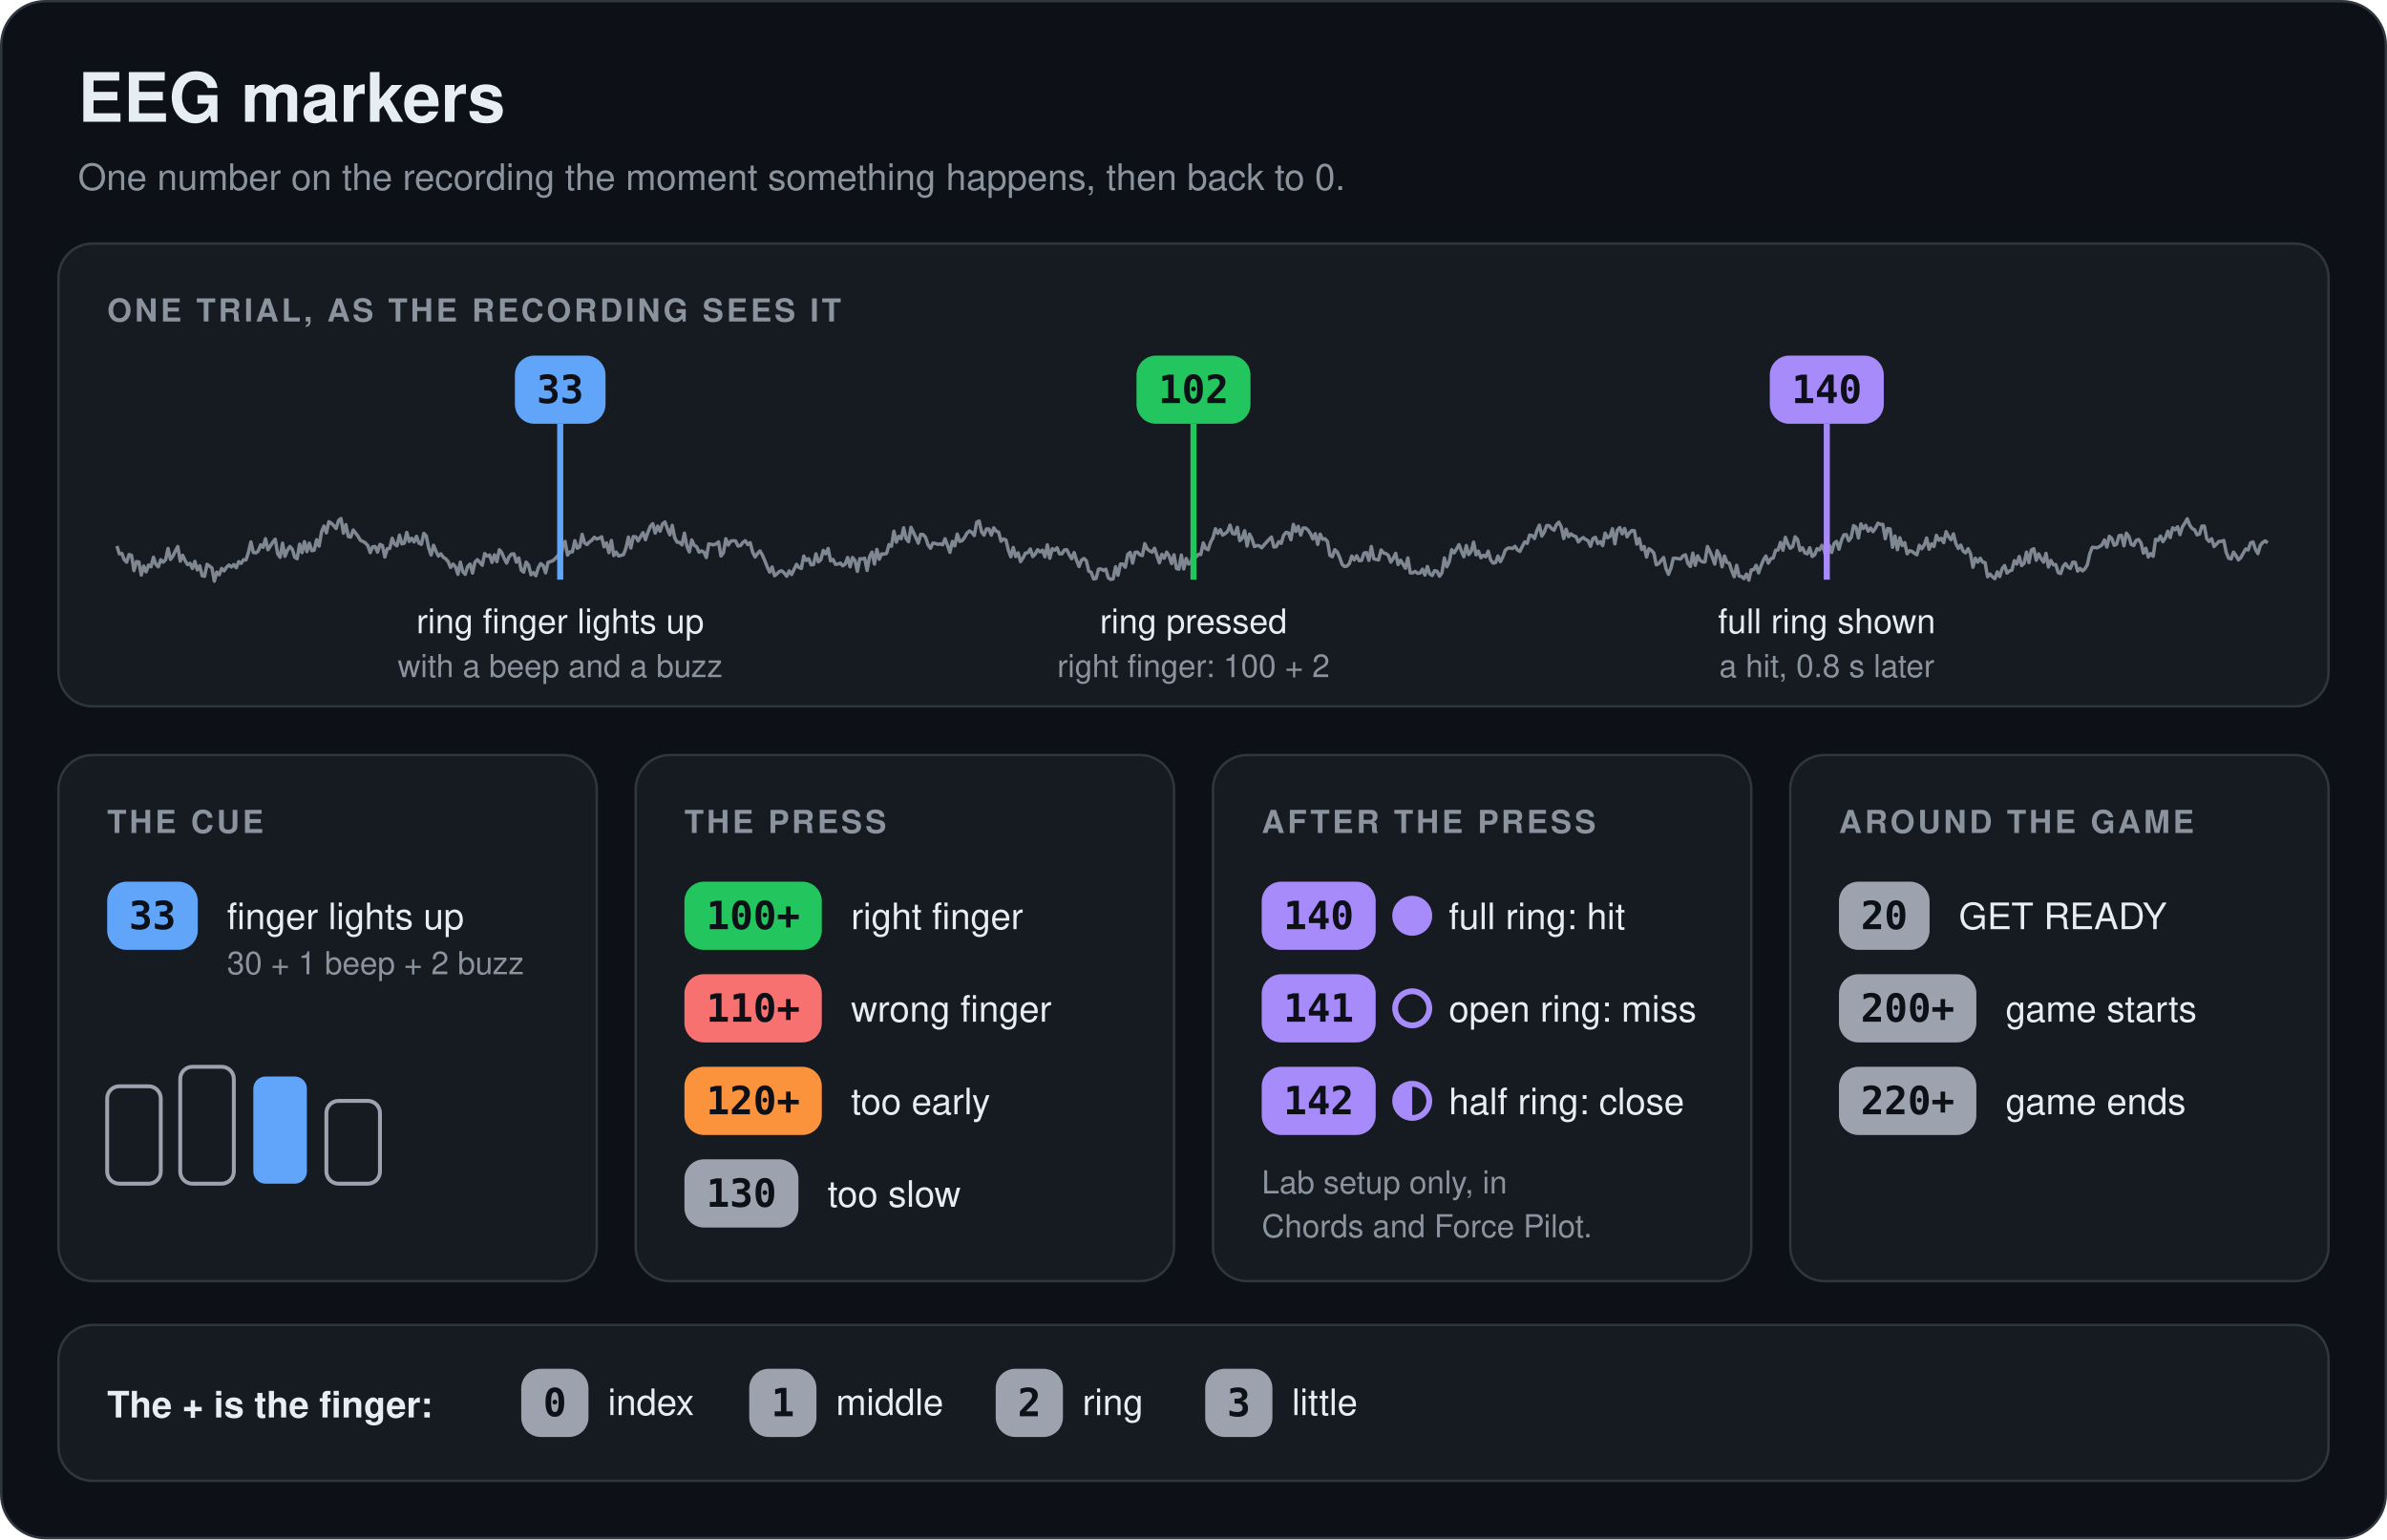
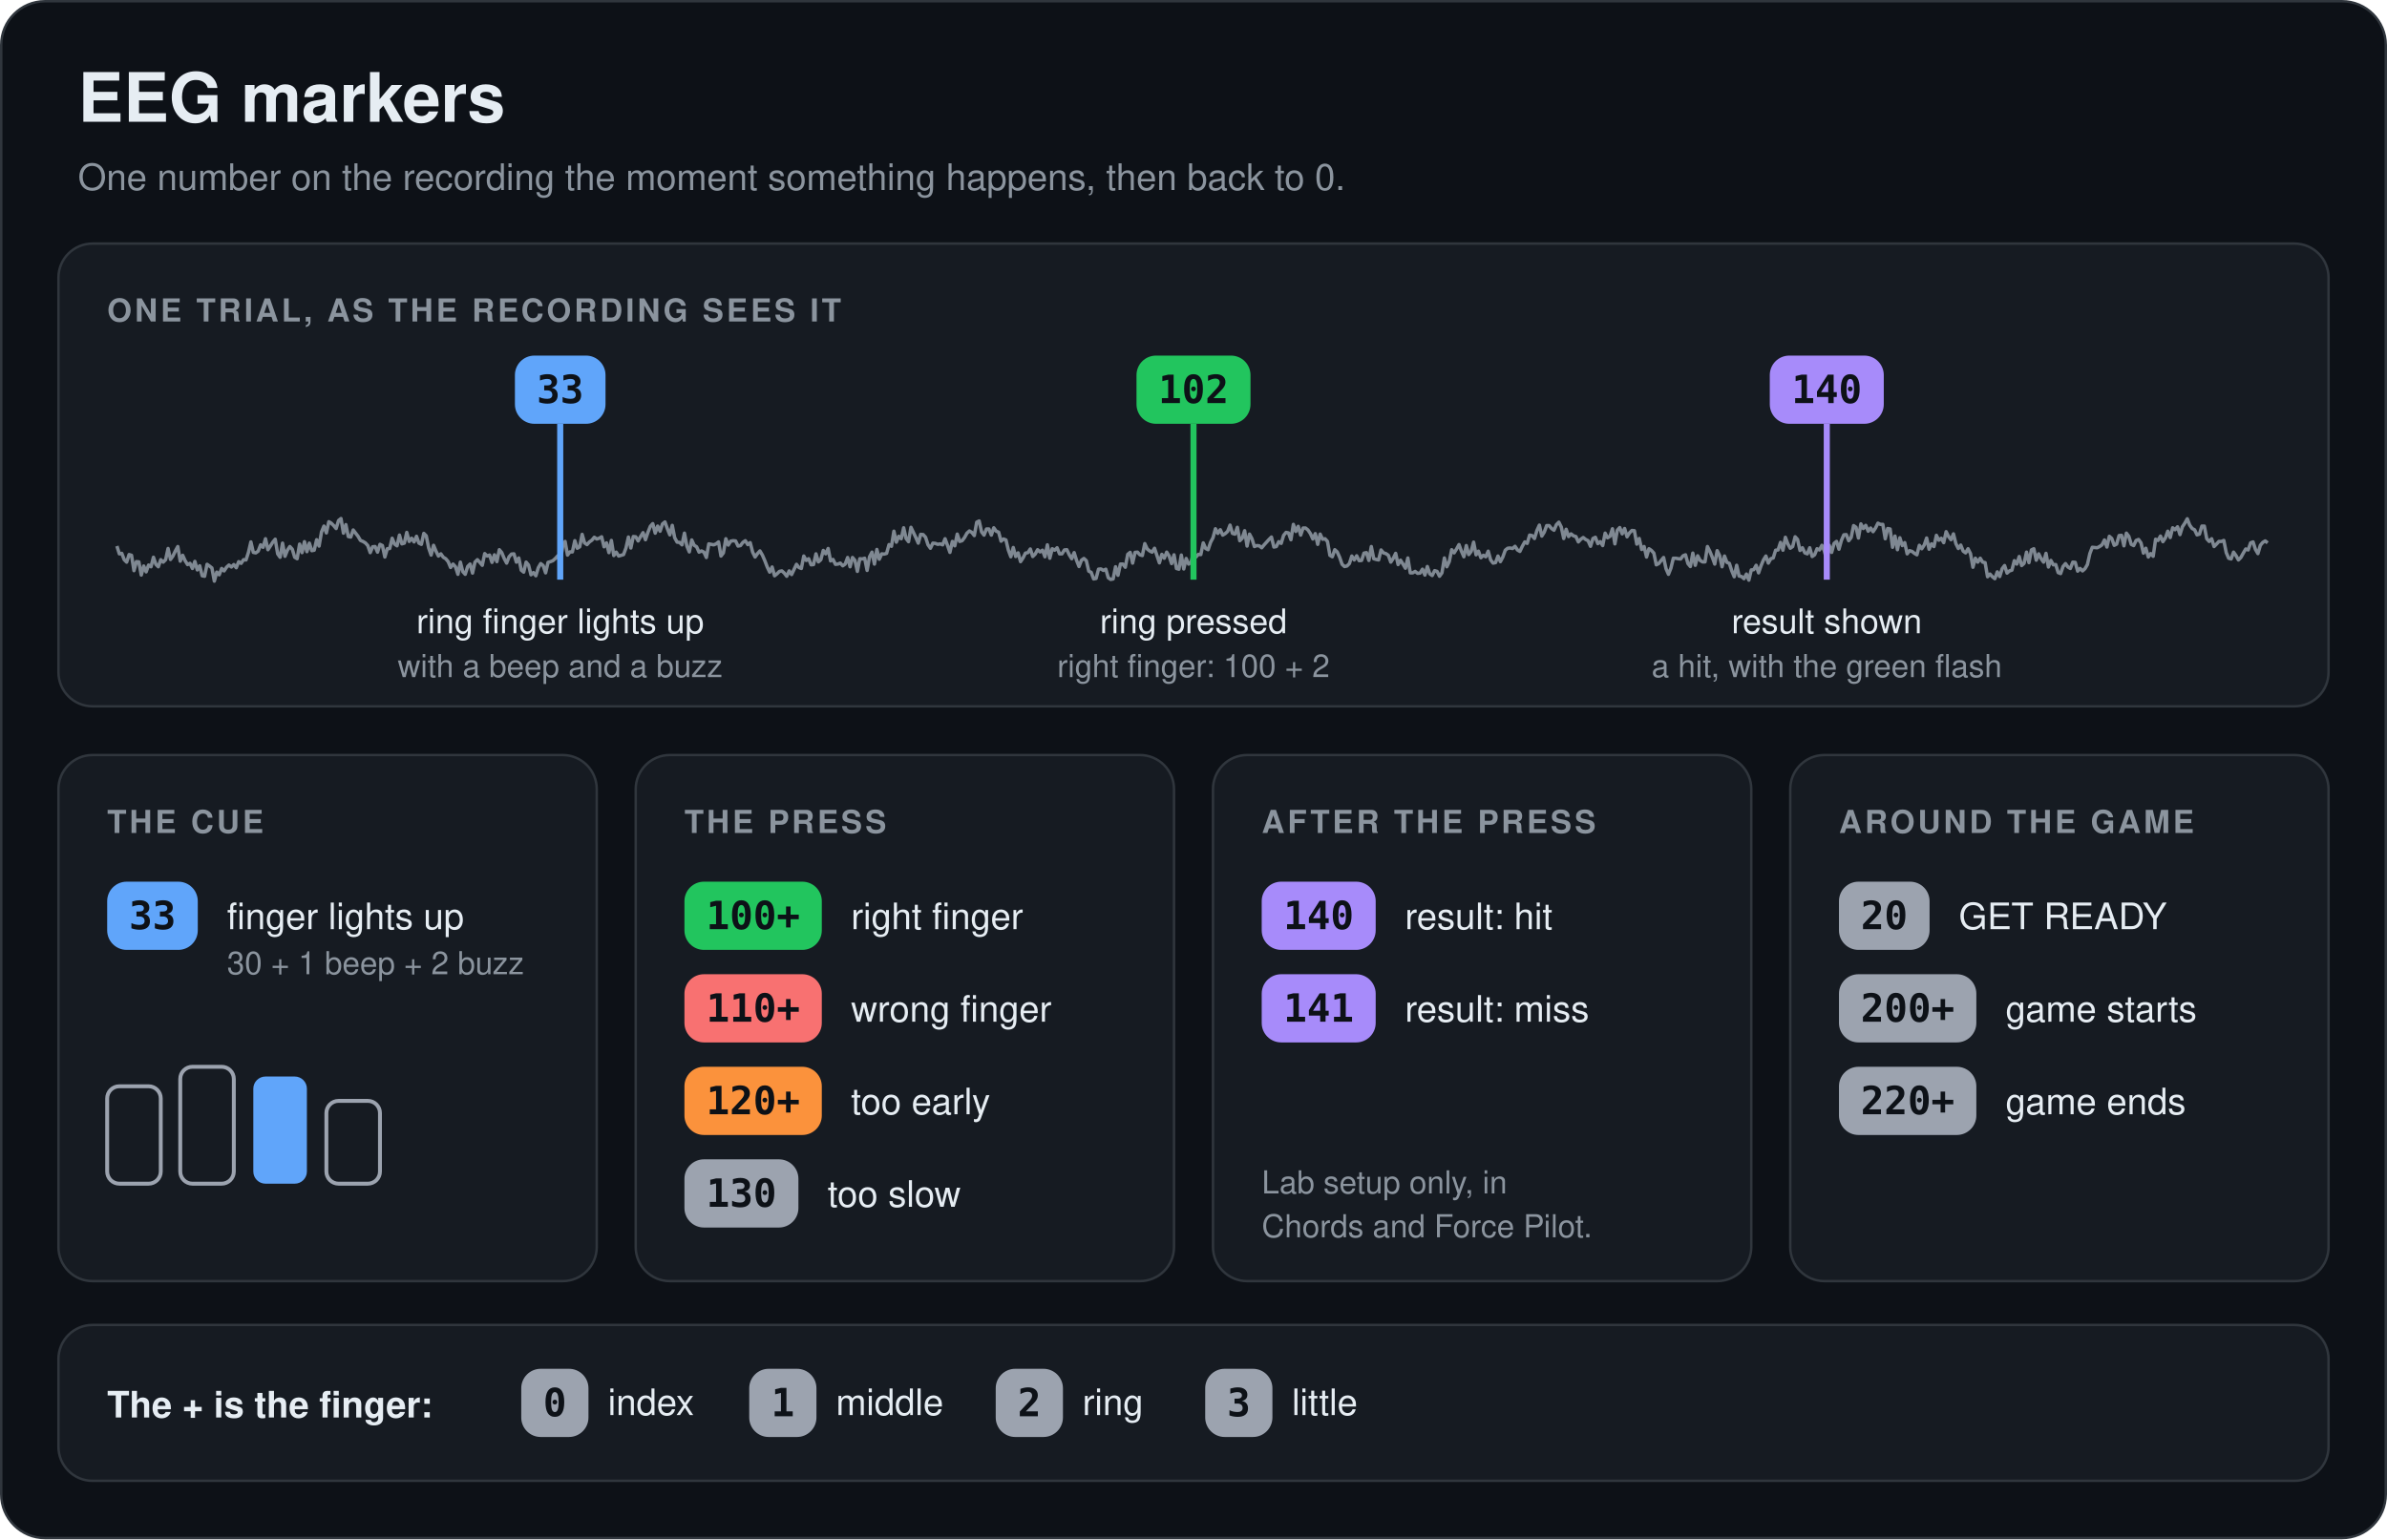
<svg xmlns="http://www.w3.org/2000/svg" width="980" height="632" viewBox="0 0 980 632" role="img" aria-label="EEG marker cheat sheet">
  <rect x="0.5" y="0.5" width="979.0" height="631.0" rx="18" fill="#0d1117" stroke="#30363d" stroke-width="1" />
  <text x="32.0" y="50.0" font-family="-apple-system, BlinkMacSystemFont, 'Segoe UI', Helvetica, Arial, sans-serif" font-size="28" font-weight="800" fill="#e6edf3" text-anchor="start">EEG markers</text>
  <text x="32.0" y="78.0" font-family="-apple-system, BlinkMacSystemFont, 'Segoe UI', Helvetica, Arial, sans-serif" font-size="15" font-weight="400" fill="#8b949e" text-anchor="start">One number on the recording the moment something happens, then back to 0.</text>
  <rect x="24.0" y="100.0" width="932.0" height="190.0" rx="14" fill="#161b22" stroke="#30363d" stroke-width="1" />
  <text x="44.0" y="132.0" font-family="-apple-system, BlinkMacSystemFont, 'Segoe UI', Helvetica, Arial, sans-serif" font-size="13" font-weight="700" fill="#8b949e" text-anchor="start" letter-spacing="1.2">ONE TRIAL, AS THE RECORDING SEES IT</text>
  <polyline points="48,224.2 49,227.4 50,227.2 51,229.8 52,230.8 53,227.7 54,228.0 55,234.3 56,230.6 57,230.7 58,236.1 59,232.4 60,234.8 61,232.0 62,232.7 63,228.8 64,231.7 65,232.7 66,229.8 67,230.8 68,229.8 69,225.2 70,229.7 71,228.3 72,226.2 73,224.4 74,230.4 75,228.0 76,230.2 77,231.8 78,231.3 79,233.4 80,230.5 81,234.0 82,232.3 83,236.4 84,236.6 85,231.7 86,232.4 87,233.2 88,238.6 89,234.9 90,236.0 91,233.4 92,234.4 93,232.9 94,232.0 95,232.8 96,231.8 97,233.1 98,230.6 99,231.3 100,229.8 101,229.9 102,226.8 103,222.5 104,226.8 105,227.0 106,226.3 107,223.7 108,224.7 109,221.2 110,225.7 111,224.2 112,222.6 113,221.4 114,227.4 115,228.8 116,223.0 117,228.4 118,225.9 119,224.4 120,225.5 121,228.8 122,229.4 123,223.4 124,226.9 125,222.4 126,226.5 127,223.0 128,226.1 129,225.9 130,221.6 131,224.2 132,218.4 133,216.0 134,218.8 135,214.2 136,214.8 137,215.8 138,217.0 139,213.7 140,212.9 141,218.9 142,215.4 143,220.3 144,220.5 145,217.6 146,218.9 147,220.2 148,221.9 149,222.3 150,222.9 151,224.0 152,226.9 153,224.5 154,224.4 155,226.7 156,223.5 157,224.0 158,228.7 159,225.3 160,225.2 161,221.0 162,223.4 163,224.1 164,219.7 165,223.3 166,223.0 167,218.6 168,222.3 169,221.0 170,222.5 171,220.2 172,223.0 173,223.5 174,219.0 175,220.0 176,225.0 177,227.9 178,223.9 179,226.3 180,228.3 181,227.4 182,228.8 183,229.4 184,230.6 185,233.0 186,231.6 187,232.7 188,235.8 189,230.8 190,234.7 191,235.8 192,232.6 193,231.6 194,235.3 195,230.8 196,229.8 197,230.9 198,232.1 199,227.3 200,228.3 201,227.9 202,230.9 203,227.8 204,230.6 205,225.7 206,226.9 207,229.3 208,231.2 209,228.6 210,227.5 211,227.4 212,230.8 213,229.1 214,234.1 215,234.9 216,230.8 217,232.0 218,236.0 219,235.1 220,236.4 221,233.1 222,231.4 223,232.2 224,235.2 225,230.9 226,230.6 227,230.2 228,229.3 229,228.2 230,230.8 231,224.4 232,222.3 233,227.9 234,226.6 235,226.6 236,222.0 237,225.1 238,224.5 239,219.4 240,222.9 241,223.6 242,222.5 243,221.8 244,220.6 245,221.3 246,221.0 247,220.4 248,224.5 249,222.9 250,226.9 251,221.9 252,228.1 253,226.7 254,228.3 255,228.0 256,227.7 257,225.0 258,220.5 259,225.0 260,220.3 261,220.4 262,222.1 263,220.3 264,218.7 265,221.6 266,218.6 267,216.1 268,215.0 269,218.9 270,216.0 271,218.1 272,215.1 273,214.3 274,217.1 275,219.6 276,215.7 277,220.8 278,222.6 279,222.7 280,223.7 281,218.9 282,224.2 283,226.6 284,221.7 285,223.9 286,224.5 287,226.7 288,226.2 289,226.7 290,228.9 291,223.3 292,223.5 293,223.7 294,223.3 295,222.5 296,228.3 297,227.0 298,221.2 299,223.8 300,222.2 301,222.0 302,222.1 303,224.2 304,224.0 305,222.7 306,222.0 307,223.6 308,222.8 309,226.7 310,228.7 311,227.3 312,226.2 313,227.9 314,230.2 315,232.8 316,234.9 317,232.8 318,236.4 319,235.6 320,234.6 321,234.4 322,235.3 323,236.6 324,234.4 325,235.9 326,233.8 327,231.7 328,233.0 329,233.4 330,228.3 331,230.1 332,229.4 333,231.9 334,231.8 335,227.4 336,230.7 337,229.8 338,226.0 339,227.4 340,225.2 341,230.3 342,229.7 343,231.7 344,231.6 345,231.2 346,232.3 347,231.6 348,228.9 349,232.7 350,228.9 351,230.1 352,234.6 353,229.4 354,229.5 355,229.2 356,234.2 357,228.6 358,226.7 359,231.6 360,225.6 361,229.6 362,227.4 363,227.5 364,227.2 365,223.6 366,224.3 367,218.1 368,222.6 369,220.2 370,221.2 371,216.7 372,221.1 373,222.4 374,216.5 375,218.6 376,220.7 377,223.0 378,219.4 379,219.5 380,220.6 381,223.7 382,225.1 383,223.0 384,223.1 385,223.5 386,223.3 387,223.7 388,221.2 389,223.9 390,226.8 391,222.3 392,224.1 393,219.3 394,222.3 395,222.0 396,220.7 397,218.9 398,218.0 399,218.6 400,219.9 401,214.4 402,213.9 403,218.4 404,219.7 405,217.2 406,217.2 407,219.7 408,216.7 409,218.1 410,218.5 411,222.2 412,221.3 413,221.7 414,225.9 415,228.6 416,224.8 417,228.5 418,227.0 419,230.6 420,229.1 421,227.1 422,226.9 423,225.4 424,228.5 425,227.5 426,225.7 427,226.6 428,225.9 429,228.6 430,223.7 431,229.2 432,225.3 433,225.9 434,224.9 435,227.4 436,227.4 437,225.8 438,225.7 439,227.8 440,229.4 441,226.9 442,230.1 443,232.6 444,230.0 445,229.3 446,230.2 447,234.5 448,235.0 449,237.7 450,237.5 451,233.7 452,233.6 453,234.2 454,233.7 455,237.2 456,237.9 457,237.7 458,232.7 459,236.2 460,231.6 461,231.6 462,232.9 463,227.6 464,226.8 465,231.2 466,226.8 467,226.7 468,227.8 469,228.1 470,223.2 471,225.4 472,226.2 473,226.7 474,225.1 475,228.1 476,231.1 477,227.6 478,229.2 479,226.7 480,228.3 481,231.4 482,227.8 483,233.4 484,233.7 485,227.9 486,233.6 487,229.3 488,231.6 489,230.9 490,226.9 491,228.7 492,227.6 493,227.7 494,222.9 495,225.2 496,225.7 497,222.7 498,220.8 499,217.1 500,219.0 501,217.5 502,219.7 503,219.1 504,218.2 505,215.6 506,219.0 507,219.3 508,216.5 509,222.0 510,221.0 511,217.9 512,224.2 513,219.3 514,221.2 515,224.4 516,224.0 517,224.1 518,224.9 519,223.7 520,222.6 521,221.5 522,220.5 523,224.6 524,224.4 525,222.4 526,223.1 527,219.8 528,218.6 529,218.8 530,221.6 531,215.3 532,218.2 533,216.1 534,219.7 535,216.8 536,216.8 537,217.6 538,219.1 539,221.3 540,219.1 541,223.5 542,219.3 543,221.4 544,221.2 545,222.3 546,228.0 547,228.6 548,225.7 549,226.6 550,228.8 551,231.7 552,232.6 553,232.4 554,231.4 555,228.3 556,229.9 557,228.2 558,230.2 559,230.1 560,227.1 561,226.9 562,230.1 563,224.4 564,229.4 565,229.7 566,229.9 567,225.8 568,227.0 569,227.3 570,228.0 571,230.8 572,229.3 573,227.2 574,231.8 575,230.0 576,231.6 577,233.3 578,229.1 579,235.2 580,235.2 581,234.6 582,235.4 583,235.3 584,233.7 585,236.1 586,232.6 587,235.6 588,236.3 589,234.3 590,234.6 591,236.6 592,235.2 593,229.1 594,232.7 595,230.6 596,225.7 597,227.0 598,225.4 599,223.6 600,226.3 601,228.6 602,224.0 603,227.7 604,226.4 605,222.6 606,227.8 607,226.3 608,229.0 609,228.0 610,228.6 611,226.3 612,229.9 613,231.2 614,231.0 615,228.3 616,230.6 617,228.7 618,225.9 619,225.1 620,225.0 621,225.2 622,224.3 623,225.8 624,226.4 625,224.3 626,222.5 627,223.1 628,219.7 629,219.9 630,221.1 631,217.8 632,215.6 633,220.1 634,218.5 635,215.8 636,215.8 637,217.0 638,217.7 639,215.4 640,214.4 641,216.4 642,221.1 643,217.3 644,220.3 645,219.2 646,220.0 647,220.3 648,222.5 649,221.4 650,220.7 651,221.5 652,222.0 653,224.3 654,221.1 655,220.6 656,223.2 657,222.4 658,224.0 659,218.9 660,220.8 661,220.2 662,217.1 663,223.3 664,217.7 665,216.6 666,219.2 667,217.0 668,220.4 669,218.8 670,217.8 671,217.9 672,223.4 673,221.1 674,225.6 675,224.4 676,228.7 677,225.3 678,226.0 679,227.1 680,231.9 681,231.4 682,230.1 683,228.9 684,233.5 685,235.8 686,233.3 687,229.2 688,229.2 689,229.4 690,229.5 691,228.2 692,227.8 693,231.4 694,232.6 695,227.1 696,232.1 697,228.2 698,230.1 699,230.7 700,230.7 701,224.4 702,226.4 703,228.8 704,231.6 705,226.1 706,228.1 707,232.7 708,228.3 709,230.9 710,231.3 711,234.4 712,236.8 713,232.1 714,236.5 715,236.7 716,237.6 717,235.7 718,238.2 719,234.0 720,233.9 721,232.1 722,235.2 723,232.3 724,229.9 725,228.3 726,231.2 727,229.4 728,229.1 729,225.9 730,225.8 731,222.7 732,225.9 733,220.6 734,223.3 735,225.1 736,224.4 737,220.4 738,221.5 739,226.0 740,224.9 741,227.0 742,227.4 743,224.9 744,228.5 745,227.8 746,225.3 747,225.8 748,223.9 749,226.2 750,230.1 751,223.9 752,226.8 753,223.1 754,222.3 755,225.5 756,221.9 757,219.6 758,219.5 759,222.0 760,220.7 761,215.8 762,216.5 763,220.9 764,215.1 765,217.0 766,215.7 767,218.1 768,216.8 769,218.3 770,216.8 771,214.8 772,215.3 773,215.3 774,221.2 775,217.0 776,217.2 777,224.7 778,220.1 779,225.7 780,220.8 781,224.0 782,222.8 783,227.4 784,226.1 785,226.4 786,227.2 787,227.8 788,223.9 789,225.3 790,223.8 791,220.9 792,225.5 793,223.3 794,224.4 795,219.8 796,221.8 797,221.0 798,222.8 799,218.3 800,220.3 801,221.6 802,219.2 803,223.2 804,225.2 805,223.8 806,226.3 807,227.0 808,225.3 809,227.3 810,232.9 811,229.2 812,230.8 813,229.2 814,230.8 815,231.0 816,236.8 817,235.7 818,236.8 819,237.6 820,234.8 821,236.7 822,233.5 823,232.2 824,235.3 825,234.4 826,234.1 827,230.2 828,231.6 829,228.5 830,232.2 831,231.3 832,226.7 833,231.0 834,225.8 835,225.3 836,230.0 837,227.4 838,229.4 839,230.8 840,227.2 841,232.8 842,230.1 843,231.9 844,231.8 845,235.1 846,235.5 847,232.6 848,231.4 849,232.8 850,233.4 851,230.8 852,230.9 853,234.5 854,233.4 855,234.4 856,233.5 857,231.8 858,227.3 859,224.7 860,224.8 861,224.9 862,224.4 863,223.7 864,221.7 865,224.6 866,220.2 867,221.1 868,223.9 869,223.4 870,219.9 871,219.8 872,224.1 873,218.9 874,220.2 875,223.5 876,224.0 877,221.9 878,221.5 879,222.9 880,227.1 881,225.1 882,228.7 883,227.3 884,228.4 885,221.4 886,221.9 887,220.1 888,222.4 889,220.9 890,218.1 891,220.7 892,216.7 893,217.5 894,216.3 895,219.5 896,216.3 897,214.8 898,213.0 899,215.6 900,217.0 901,217.5 902,219.6 903,219.3 904,216.0 905,216.0 906,221.2 907,222.3 908,221.2 909,224.4 910,223.4 911,222.3 912,222.3 913,221.9 914,226.9 915,229.2 916,229.5 917,226.7 918,228.1 919,229.9 920,228.9 921,227.1 922,225.4 923,225.8 924,222.9 925,222.5 926,225.6 927,227.3 928,223.9 929,222.7 930,222.1 931,222.9" fill="none" stroke="#8b949e" stroke-width="1.4" stroke-linejoin="round" opacity="0.9" />
  <line x1="230" y1="174" x2="230" y2="238" stroke="#60a5fa" stroke-width="2.5" />
  <rect x="211.4" y="146.0" width="37.2" height="28.0" rx="8" fill="#60a5fa" />
  <text x="230.0" y="165.5" font-family="ui-monospace, SFMono-Regular, Menlo, Consolas, monospace" font-size="16" font-weight="700" fill="#0d1117" text-anchor="middle">33</text>
  <text x="230.0" y="260.0" font-family="-apple-system, BlinkMacSystemFont, 'Segoe UI', Helvetica, Arial, sans-serif" font-size="14" font-weight="400" fill="#e6edf3" text-anchor="middle">ring finger lights up</text>
  <text x="230.0" y="278.0" font-family="-apple-system, BlinkMacSystemFont, 'Segoe UI', Helvetica, Arial, sans-serif" font-size="13" font-weight="400" fill="#8b949e" text-anchor="middle">with a beep and a buzz</text>
  <line x1="490" y1="174" x2="490" y2="238" stroke="#22c55e" stroke-width="2.5" />
  <rect x="466.6" y="146.0" width="46.8" height="28.0" rx="8" fill="#22c55e" />
  <text x="490.0" y="165.5" font-family="ui-monospace, SFMono-Regular, Menlo, Consolas, monospace" font-size="16" font-weight="700" fill="#0d1117" text-anchor="middle">102</text>
  <text x="490.0" y="260.0" font-family="-apple-system, BlinkMacSystemFont, 'Segoe UI', Helvetica, Arial, sans-serif" font-size="14" font-weight="400" fill="#e6edf3" text-anchor="middle">ring pressed</text>
  <text x="490.0" y="278.0" font-family="-apple-system, BlinkMacSystemFont, 'Segoe UI', Helvetica, Arial, sans-serif" font-size="13" font-weight="400" fill="#8b949e" text-anchor="middle">right finger: 100 + 2</text>
  <line x1="750" y1="174" x2="750" y2="238" stroke="#a78bfa" stroke-width="2.5" />
  <rect x="726.6" y="146.0" width="46.8" height="28.0" rx="8" fill="#a78bfa" />
  <text x="750.0" y="165.5" font-family="ui-monospace, SFMono-Regular, Menlo, Consolas, monospace" font-size="16" font-weight="700" fill="#0d1117" text-anchor="middle">140</text>
-   <text x="750.0" y="260.0" font-family="-apple-system, BlinkMacSystemFont, 'Segoe UI', Helvetica, Arial, sans-serif" font-size="14" font-weight="400" fill="#e6edf3" text-anchor="middle">full ring shown</text>
-   <text x="750.0" y="278.0" font-family="-apple-system, BlinkMacSystemFont, 'Segoe UI', Helvetica, Arial, sans-serif" font-size="13" font-weight="400" fill="#8b949e" text-anchor="middle">a hit, 0.8 s later</text>
+   <text x="750.0" y="260.0" font-family="-apple-system, BlinkMacSystemFont, 'Segoe UI', Helvetica, Arial, sans-serif" font-size="14" font-weight="400" fill="#e6edf3" text-anchor="middle">result shown</text>
+   <text x="750.0" y="278.0" font-family="-apple-system, BlinkMacSystemFont, 'Segoe UI', Helvetica, Arial, sans-serif" font-size="13" font-weight="400" fill="#8b949e" text-anchor="middle">a hit, with the green flash</text>
  <rect x="24.0" y="310.0" width="221.0" height="216.0" rx="14" fill="#161b22" stroke="#30363d" stroke-width="1" />
  <text x="44.0" y="342.0" font-family="-apple-system, BlinkMacSystemFont, 'Segoe UI', Helvetica, Arial, sans-serif" font-size="13" font-weight="700" fill="#8b949e" text-anchor="start" letter-spacing="1.2">THE CUE</text>
  <rect x="44.0" y="362.0" width="37.2" height="28.0" rx="8" fill="#60a5fa" />
  <text x="62.6" y="381.5" font-family="ui-monospace, SFMono-Regular, Menlo, Consolas, monospace" font-size="16" font-weight="700" fill="#0d1117" text-anchor="middle">33</text>
  <text x="93.2" y="381.5" font-family="-apple-system, BlinkMacSystemFont, 'Segoe UI', Helvetica, Arial, sans-serif" font-size="15" font-weight="400" fill="#e6edf3" text-anchor="start">finger lights up</text>
  <text x="93.2" y="400.0" font-family="-apple-system, BlinkMacSystemFont, 'Segoe UI', Helvetica, Arial, sans-serif" font-size="13" font-weight="400" fill="#8b949e" text-anchor="start">30 + 1 beep + 2 buzz</text>
  <rect x="44.0" y="446.0" width="22" height="40" rx="5" fill="none" stroke="#9ca3af" stroke-width="1.6" />
  <rect x="74.0" y="438.0" width="22" height="48" rx="5" fill="none" stroke="#9ca3af" stroke-width="1.6" />
  <rect x="104.0" y="442.0" width="22.0" height="44.0" rx="5" fill="#60a5fa" />
  <rect x="134.0" y="452.0" width="22" height="34" rx="5" fill="none" stroke="#9ca3af" stroke-width="1.6" />
  <rect x="261.0" y="310.0" width="221.0" height="216.0" rx="14" fill="#161b22" stroke="#30363d" stroke-width="1" />
  <text x="281.0" y="342.0" font-family="-apple-system, BlinkMacSystemFont, 'Segoe UI', Helvetica, Arial, sans-serif" font-size="13" font-weight="700" fill="#8b949e" text-anchor="start" letter-spacing="1.2">THE PRESS</text>
  <rect x="281.0" y="362.0" width="56.4" height="28.0" rx="8" fill="#22c55e" />
  <text x="309.2" y="381.5" font-family="ui-monospace, SFMono-Regular, Menlo, Consolas, monospace" font-size="16" font-weight="700" fill="#0d1117" text-anchor="middle">100+</text>
  <text x="349.4" y="381.5" font-family="-apple-system, BlinkMacSystemFont, 'Segoe UI', Helvetica, Arial, sans-serif" font-size="15" font-weight="400" fill="#e6edf3" text-anchor="start">right finger</text>
  <rect x="281.0" y="400.0" width="56.4" height="28.0" rx="8" fill="#f87171" />
  <text x="309.2" y="419.5" font-family="ui-monospace, SFMono-Regular, Menlo, Consolas, monospace" font-size="16" font-weight="700" fill="#0d1117" text-anchor="middle">110+</text>
  <text x="349.4" y="419.5" font-family="-apple-system, BlinkMacSystemFont, 'Segoe UI', Helvetica, Arial, sans-serif" font-size="15" font-weight="400" fill="#e6edf3" text-anchor="start">wrong finger</text>
  <rect x="281.0" y="438.0" width="56.4" height="28.0" rx="8" fill="#fb923c" />
  <text x="309.2" y="457.5" font-family="ui-monospace, SFMono-Regular, Menlo, Consolas, monospace" font-size="16" font-weight="700" fill="#0d1117" text-anchor="middle">120+</text>
  <text x="349.4" y="457.5" font-family="-apple-system, BlinkMacSystemFont, 'Segoe UI', Helvetica, Arial, sans-serif" font-size="15" font-weight="400" fill="#e6edf3" text-anchor="start">too early</text>
  <rect x="281.0" y="476.0" width="46.8" height="28.0" rx="8" fill="#9ca3af" />
  <text x="304.4" y="495.5" font-family="ui-monospace, SFMono-Regular, Menlo, Consolas, monospace" font-size="16" font-weight="700" fill="#0d1117" text-anchor="middle">130</text>
  <text x="339.8" y="495.5" font-family="-apple-system, BlinkMacSystemFont, 'Segoe UI', Helvetica, Arial, sans-serif" font-size="15" font-weight="400" fill="#e6edf3" text-anchor="start">too slow</text>
  <rect x="498.0" y="310.0" width="221.0" height="216.0" rx="14" fill="#161b22" stroke="#30363d" stroke-width="1" />
  <text x="518.0" y="342.0" font-family="-apple-system, BlinkMacSystemFont, 'Segoe UI', Helvetica, Arial, sans-serif" font-size="13" font-weight="700" fill="#8b949e" text-anchor="start" letter-spacing="1.2">AFTER THE PRESS</text>
  <rect x="518.0" y="362.0" width="46.8" height="28.0" rx="8" fill="#a78bfa" />
  <text x="541.4" y="381.5" font-family="ui-monospace, SFMono-Regular, Menlo, Consolas, monospace" font-size="16" font-weight="700" fill="#0d1117" text-anchor="middle">140</text>
-   <circle cx="579.8" cy="376.0" r="7" fill="#a78bfa" stroke="#a78bfa" stroke-width="2.4" />
-   <text x="594.8" y="381.5" font-family="-apple-system, BlinkMacSystemFont, 'Segoe UI', Helvetica, Arial, sans-serif" font-size="15" font-weight="400" fill="#e6edf3" text-anchor="start">full ring: hit</text>
+   <text x="576.8" y="381.5" font-family="-apple-system, BlinkMacSystemFont, 'Segoe UI', Helvetica, Arial, sans-serif" font-size="15" font-weight="400" fill="#e6edf3" text-anchor="start">result: hit</text>
  <rect x="518.0" y="400.0" width="46.8" height="28.0" rx="8" fill="#a78bfa" />
  <text x="541.4" y="419.5" font-family="ui-monospace, SFMono-Regular, Menlo, Consolas, monospace" font-size="16" font-weight="700" fill="#0d1117" text-anchor="middle">141</text>
-   <circle cx="579.8" cy="414.0" r="7" fill="none" stroke="#a78bfa" stroke-width="2.4" />
-   <text x="594.8" y="419.5" font-family="-apple-system, BlinkMacSystemFont, 'Segoe UI', Helvetica, Arial, sans-serif" font-size="15" font-weight="400" fill="#e6edf3" text-anchor="start">open ring: miss</text>
-   <rect x="518.0" y="438.0" width="46.8" height="28.0" rx="8" fill="#a78bfa" />
-   <text x="541.4" y="457.5" font-family="ui-monospace, SFMono-Regular, Menlo, Consolas, monospace" font-size="16" font-weight="700" fill="#0d1117" text-anchor="middle">142</text>
-   <circle cx="579.8" cy="452.0" r="7" fill="none" stroke="#a78bfa" stroke-width="2.4" />
-   <path d="M 579.8 445.0 A 7 7 0 0 0 579.8 459.0 Z" fill="#a78bfa" />
-   <text x="594.8" y="457.5" font-family="-apple-system, BlinkMacSystemFont, 'Segoe UI', Helvetica, Arial, sans-serif" font-size="15" font-weight="400" fill="#e6edf3" text-anchor="start">half ring: close</text>
+   <text x="576.8" y="419.5" font-family="-apple-system, BlinkMacSystemFont, 'Segoe UI', Helvetica, Arial, sans-serif" font-size="15" font-weight="400" fill="#e6edf3" text-anchor="start">result: miss</text>
  <text x="518.0" y="490.0" font-family="-apple-system, BlinkMacSystemFont, 'Segoe UI', Helvetica, Arial, sans-serif" font-size="13" font-weight="400" fill="#8b949e" text-anchor="start">Lab setup only, in</text>
  <text x="518.0" y="508.0" font-family="-apple-system, BlinkMacSystemFont, 'Segoe UI', Helvetica, Arial, sans-serif" font-size="13" font-weight="400" fill="#8b949e" text-anchor="start">Chords and Force Pilot.</text>
  <rect x="735.0" y="310.0" width="221.0" height="216.0" rx="14" fill="#161b22" stroke="#30363d" stroke-width="1" />
  <text x="755.0" y="342.0" font-family="-apple-system, BlinkMacSystemFont, 'Segoe UI', Helvetica, Arial, sans-serif" font-size="13" font-weight="700" fill="#8b949e" text-anchor="start" letter-spacing="1.2">AROUND THE GAME</text>
  <rect x="755.0" y="362.0" width="37.2" height="28.0" rx="8" fill="#9ca3af" />
  <text x="773.6" y="381.5" font-family="ui-monospace, SFMono-Regular, Menlo, Consolas, monospace" font-size="16" font-weight="700" fill="#0d1117" text-anchor="middle">20</text>
  <text x="804.2" y="381.5" font-family="-apple-system, BlinkMacSystemFont, 'Segoe UI', Helvetica, Arial, sans-serif" font-size="15" font-weight="400" fill="#e6edf3" text-anchor="start">GET READY</text>
  <rect x="755.0" y="400.0" width="56.4" height="28.0" rx="8" fill="#9ca3af" />
  <text x="783.2" y="419.5" font-family="ui-monospace, SFMono-Regular, Menlo, Consolas, monospace" font-size="16" font-weight="700" fill="#0d1117" text-anchor="middle">200+</text>
  <text x="823.4" y="419.5" font-family="-apple-system, BlinkMacSystemFont, 'Segoe UI', Helvetica, Arial, sans-serif" font-size="15" font-weight="400" fill="#e6edf3" text-anchor="start">game starts</text>
  <rect x="755.0" y="438.0" width="56.4" height="28.0" rx="8" fill="#9ca3af" />
  <text x="783.2" y="457.5" font-family="ui-monospace, SFMono-Regular, Menlo, Consolas, monospace" font-size="16" font-weight="700" fill="#0d1117" text-anchor="middle">220+</text>
  <text x="823.4" y="457.5" font-family="-apple-system, BlinkMacSystemFont, 'Segoe UI', Helvetica, Arial, sans-serif" font-size="15" font-weight="400" fill="#e6edf3" text-anchor="start">game ends</text>
  <rect x="24.0" y="544.0" width="932.0" height="64.0" rx="14" fill="#161b22" stroke="#30363d" stroke-width="1" />
  <text x="44.0" y="582.0" font-family="-apple-system, BlinkMacSystemFont, 'Segoe UI', Helvetica, Arial, sans-serif" font-size="15" font-weight="700" fill="#e6edf3" text-anchor="start">The + is the finger:</text>
  <rect x="214.0" y="562.0" width="27.6" height="28.0" rx="8" fill="#9ca3af" />
  <text x="227.8" y="581.5" font-family="ui-monospace, SFMono-Regular, Menlo, Consolas, monospace" font-size="16" font-weight="700" fill="#0d1117" text-anchor="middle">0</text>
  <text x="249.6" y="581.0" font-family="-apple-system, BlinkMacSystemFont, 'Segoe UI', Helvetica, Arial, sans-serif" font-size="15" font-weight="400" fill="#e6edf3" text-anchor="start">index</text>
  <rect x="307.6" y="562.0" width="27.6" height="28.0" rx="8" fill="#9ca3af" />
  <text x="321.4" y="581.5" font-family="ui-monospace, SFMono-Regular, Menlo, Consolas, monospace" font-size="16" font-weight="700" fill="#0d1117" text-anchor="middle">1</text>
  <text x="343.2" y="581.0" font-family="-apple-system, BlinkMacSystemFont, 'Segoe UI', Helvetica, Arial, sans-serif" font-size="15" font-weight="400" fill="#e6edf3" text-anchor="start">middle</text>
  <rect x="408.8" y="562.0" width="27.6" height="28.0" rx="8" fill="#9ca3af" />
  <text x="422.6" y="581.5" font-family="ui-monospace, SFMono-Regular, Menlo, Consolas, monospace" font-size="16" font-weight="700" fill="#0d1117" text-anchor="middle">2</text>
  <text x="444.4" y="581.0" font-family="-apple-system, BlinkMacSystemFont, 'Segoe UI', Helvetica, Arial, sans-serif" font-size="15" font-weight="400" fill="#e6edf3" text-anchor="start">ring</text>
  <rect x="494.8" y="562.0" width="27.6" height="28.0" rx="8" fill="#9ca3af" />
  <text x="508.6" y="581.5" font-family="ui-monospace, SFMono-Regular, Menlo, Consolas, monospace" font-size="16" font-weight="700" fill="#0d1117" text-anchor="middle">3</text>
  <text x="530.4" y="581.0" font-family="-apple-system, BlinkMacSystemFont, 'Segoe UI', Helvetica, Arial, sans-serif" font-size="15" font-weight="400" fill="#e6edf3" text-anchor="start">little</text>
</svg>
